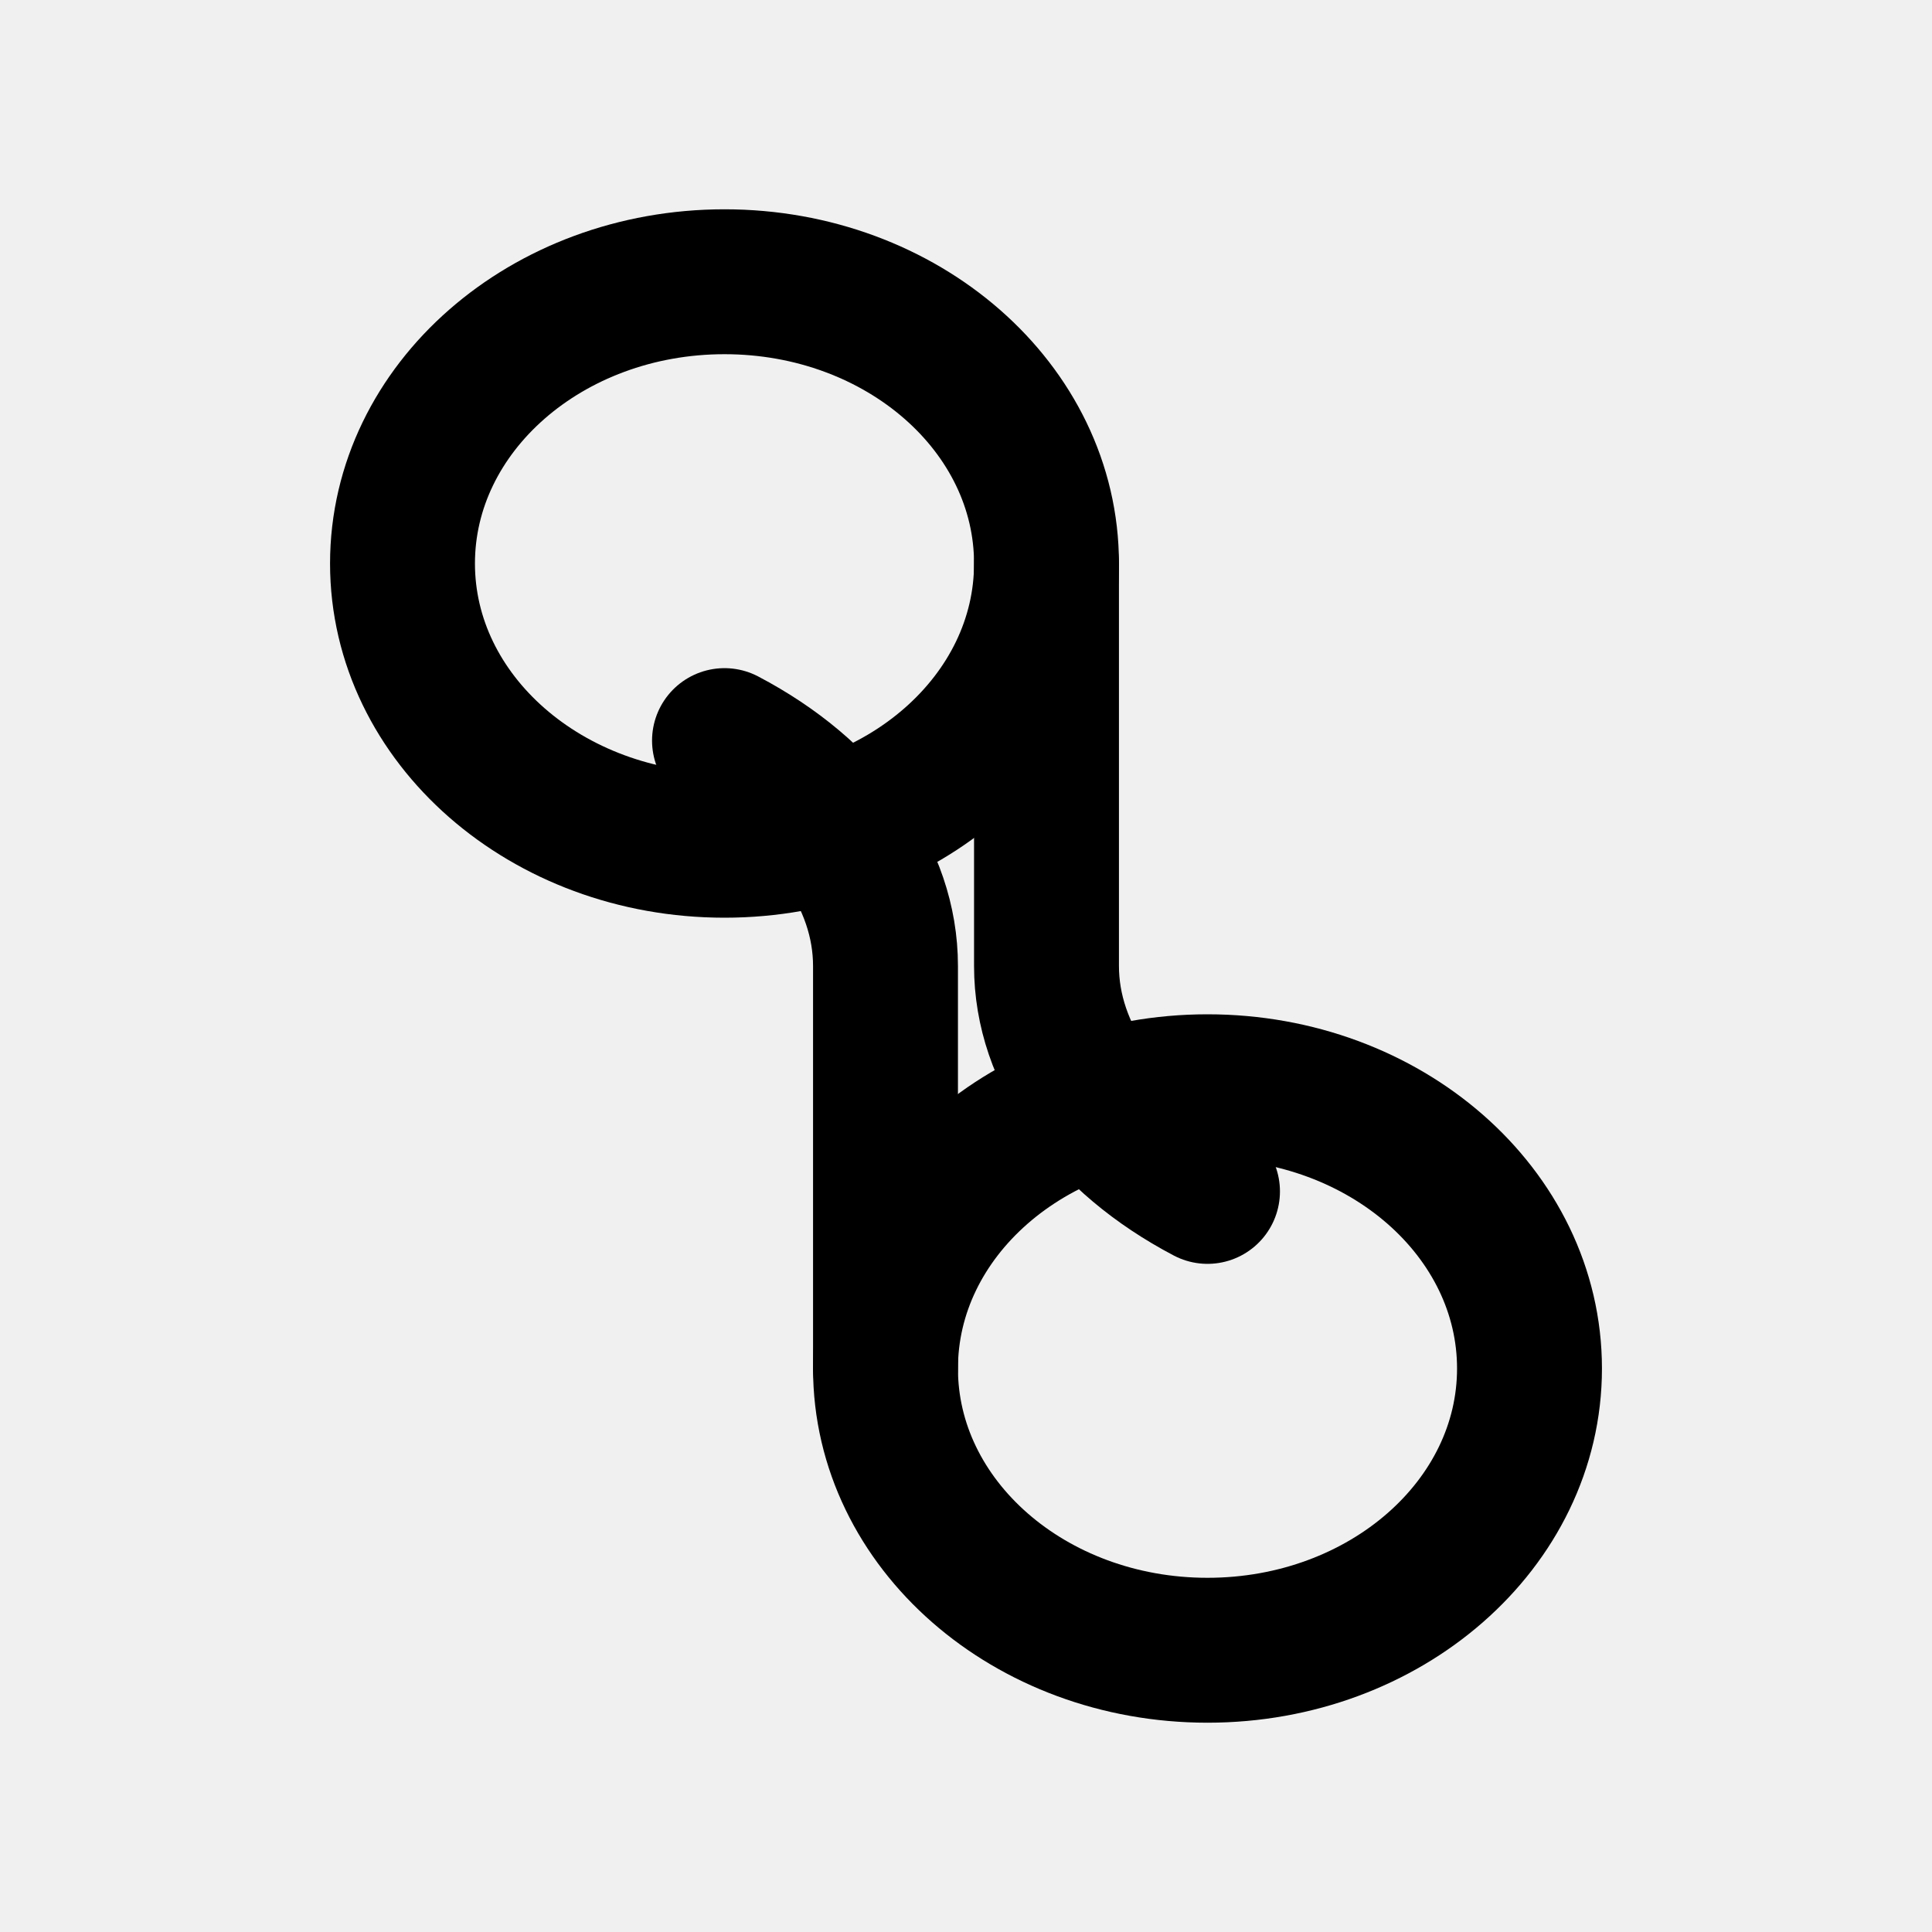
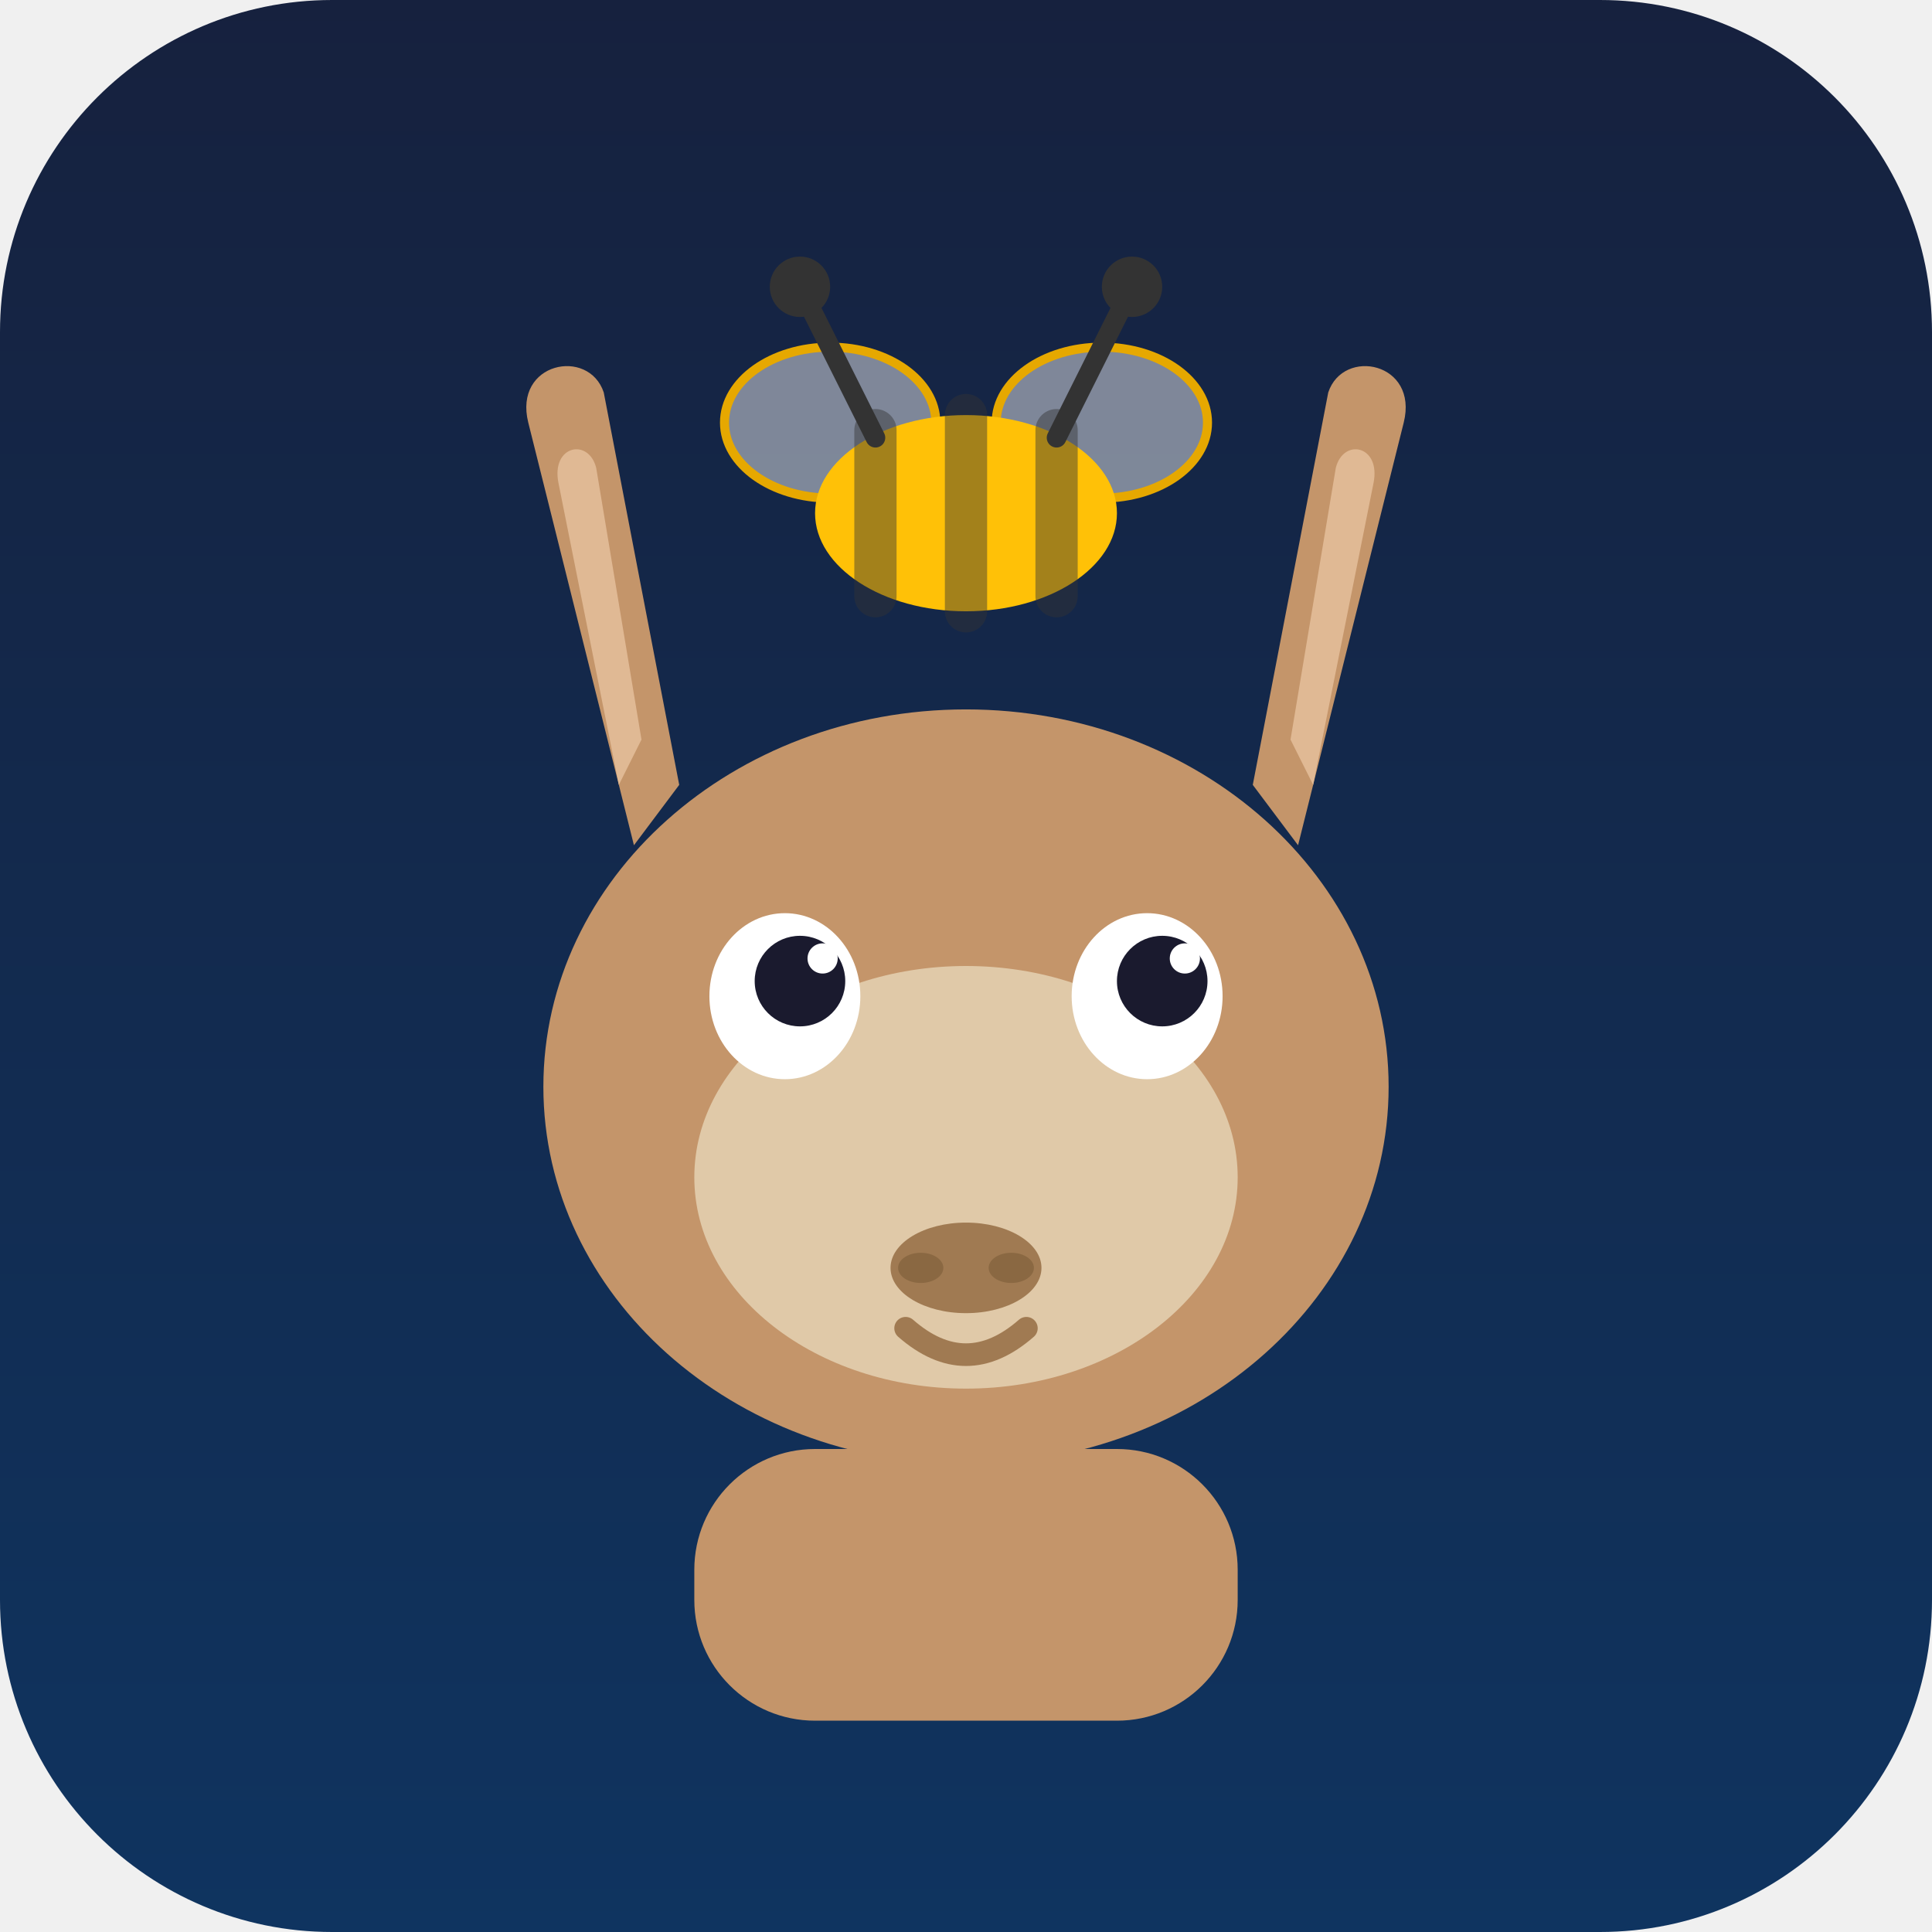
- <svg xmlns="http://www.w3.org/2000/svg" viewBox="0 0 24 24" fill="none" stroke="currentColor" stroke-width="1.8" stroke-linecap="round" stroke-linejoin="round">
-   <ellipse cx="9" cy="7" rx="4" ry="3.5" />
-   <ellipse cx="15" cy="17" rx="4" ry="3.5" />
-   <path d="M13 7 v5 a5 3.5 0 0 0 2 2.8" />
-   <path d="M11 17 v-5 a5 3.5 0 0 0 -2 -2.8" />
+ <svg xmlns="http://www.w3.org/2000/svg" viewBox="0 0 128 128">
+   <defs>
+     <linearGradient id="bg" x1="0" y1="0" x2="0" y2="1">
+       <stop offset="0%" stop-color="#16213e" />
+       <stop offset="100%" stop-color="#0f3460" />
+     </linearGradient>
+   </defs>
+   <rect width="128" height="128" rx="22" fill="url(#bg)" />
+   <path d="M42 56L35 28c-1-4 4-5 5-2l5 26" fill="#c4956a" />
+   <path d="M41 52l-4-20c-.5-2.5 2-3 2.5-1l3 18" fill="#e0b994" />
+   <path d="M86 56l7-28c1-4-4-5-5-2l-5 26" fill="#c4956a" />
+   <path d="M87 52l4-20c.5-2.5-2-3-2.5-1l-3 18" fill="#e0b994" />
+   <ellipse cx="64" cy="72" rx="28" ry="25" fill="#c4956a" />
+   <ellipse cx="64" cy="78" rx="18" ry="14" fill="#e0c9a8" />
+   <ellipse cx="52" cy="66" rx="5" ry="5.5" fill="white" />
+   <circle cx="53" cy="65" r="3" fill="#1a1a2e" />
+   <circle cx="54.5" cy="63.5" r="1" fill="white" />
+   <ellipse cx="76" cy="66" rx="5" ry="5.5" fill="white" />
+   <circle cx="77" cy="65" r="3" fill="#1a1a2e" />
+   <circle cx="78.5" cy="63.5" r="1" fill="white" />
+   <ellipse cx="64" cy="84" rx="5" ry="3" fill="#a07a52" />
+   <ellipse cx="61" cy="84" rx="1.5" ry="1" fill="#8a6842" />
+   <ellipse cx="67" cy="84" rx="1.5" ry="1" fill="#8a6842" />
+   <path d="M60 88q4 3.5 8 0" fill="none" stroke="#a07a52" stroke-width="1.5" stroke-linecap="round" />
+   <rect x="46" y="96" width="36" height="18" rx="8" fill="#c4956a" />
+   <ellipse cx="55" cy="28" rx="7" ry="5" fill="white" fill-opacity="0.45" stroke="#e6a800" stroke-width="0.6" />
+   <ellipse cx="73" cy="28" rx="7" ry="5" fill="white" fill-opacity="0.45" stroke="#e6a800" stroke-width="0.6" />
+   <ellipse cx="64" cy="34" rx="10" ry="6.5" fill="#ffc107" />
+   <line x1="58" y1="28.5" x2="58" y2="39.5" stroke="#333" stroke-width="2.8" stroke-linecap="round" opacity="0.45" />
+   <line x1="64" y1="27.5" x2="64" y2="40.5" stroke="#333" stroke-width="2.8" stroke-linecap="round" opacity="0.45" />
+   <line x1="70" y1="28.5" x2="70" y2="39.5" stroke="#333" stroke-width="2.8" stroke-linecap="round" opacity="0.45" />
+   <path d="M58 29L53 19" stroke="#333" stroke-width="1.3" stroke-linecap="round" fill="none" />
+   <circle cx="53" cy="19" r="2" fill="#333" />
+   <path d="M70 29L75 19" stroke="#333" stroke-width="1.3" stroke-linecap="round" fill="none" />
+   <circle cx="75" cy="19" r="2" fill="#333" />
</svg>
